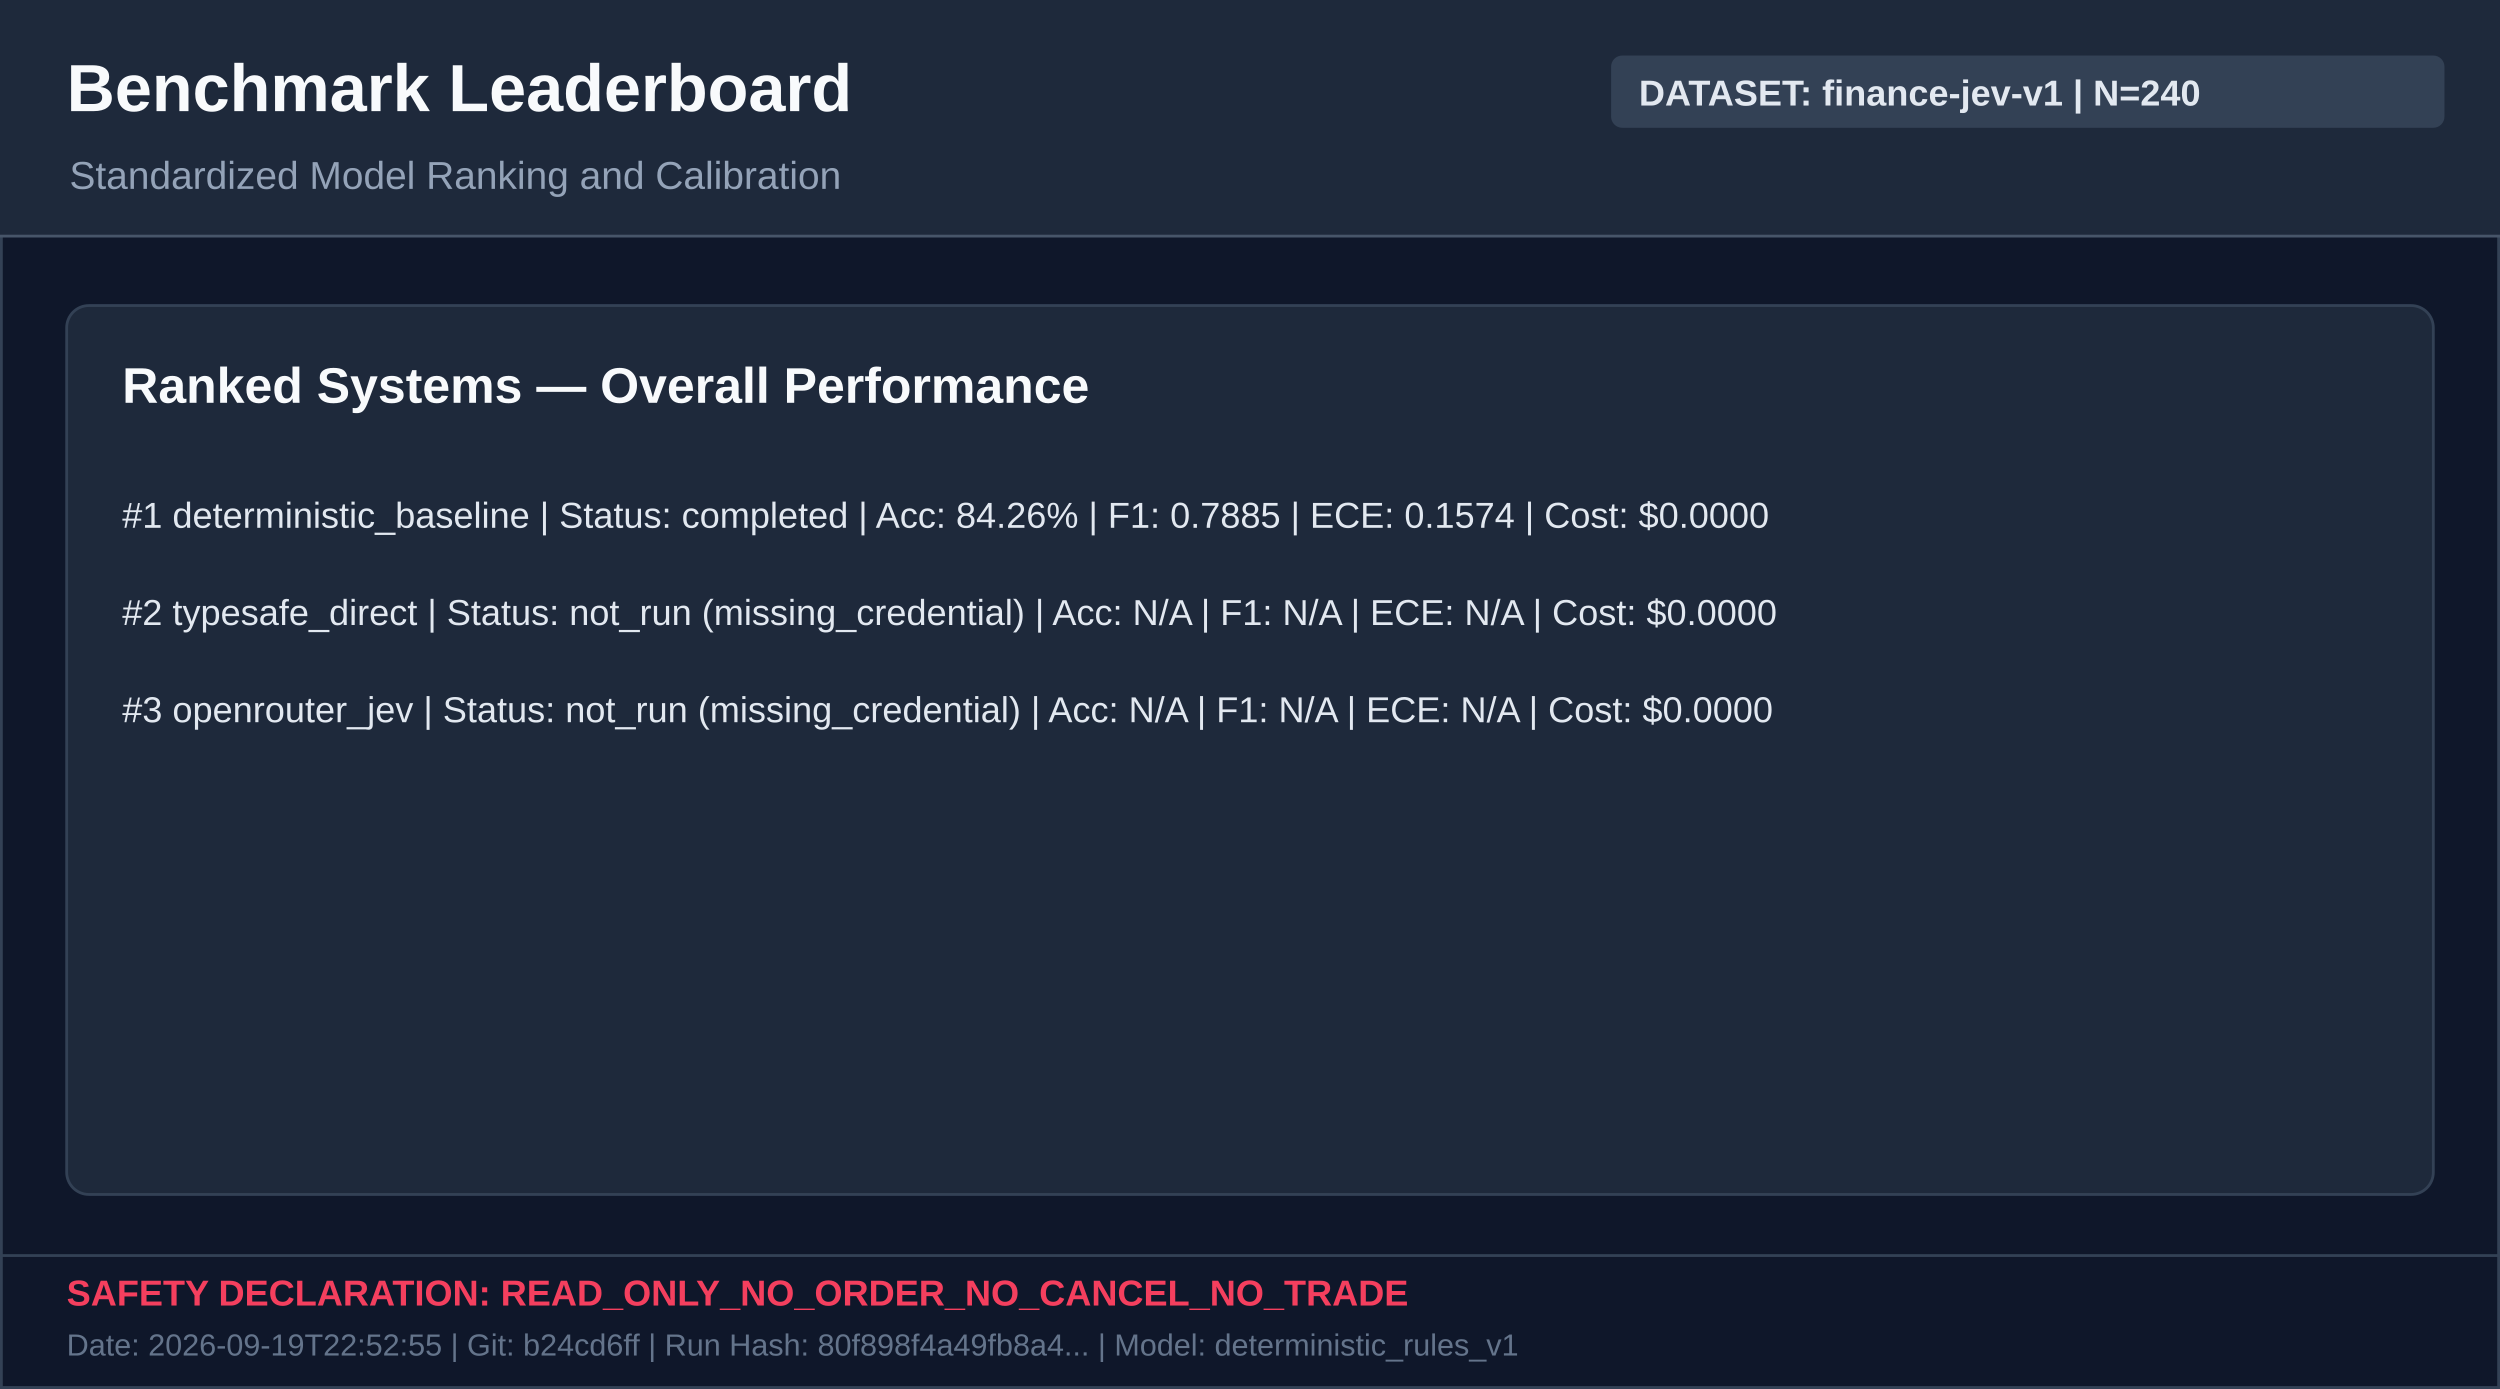
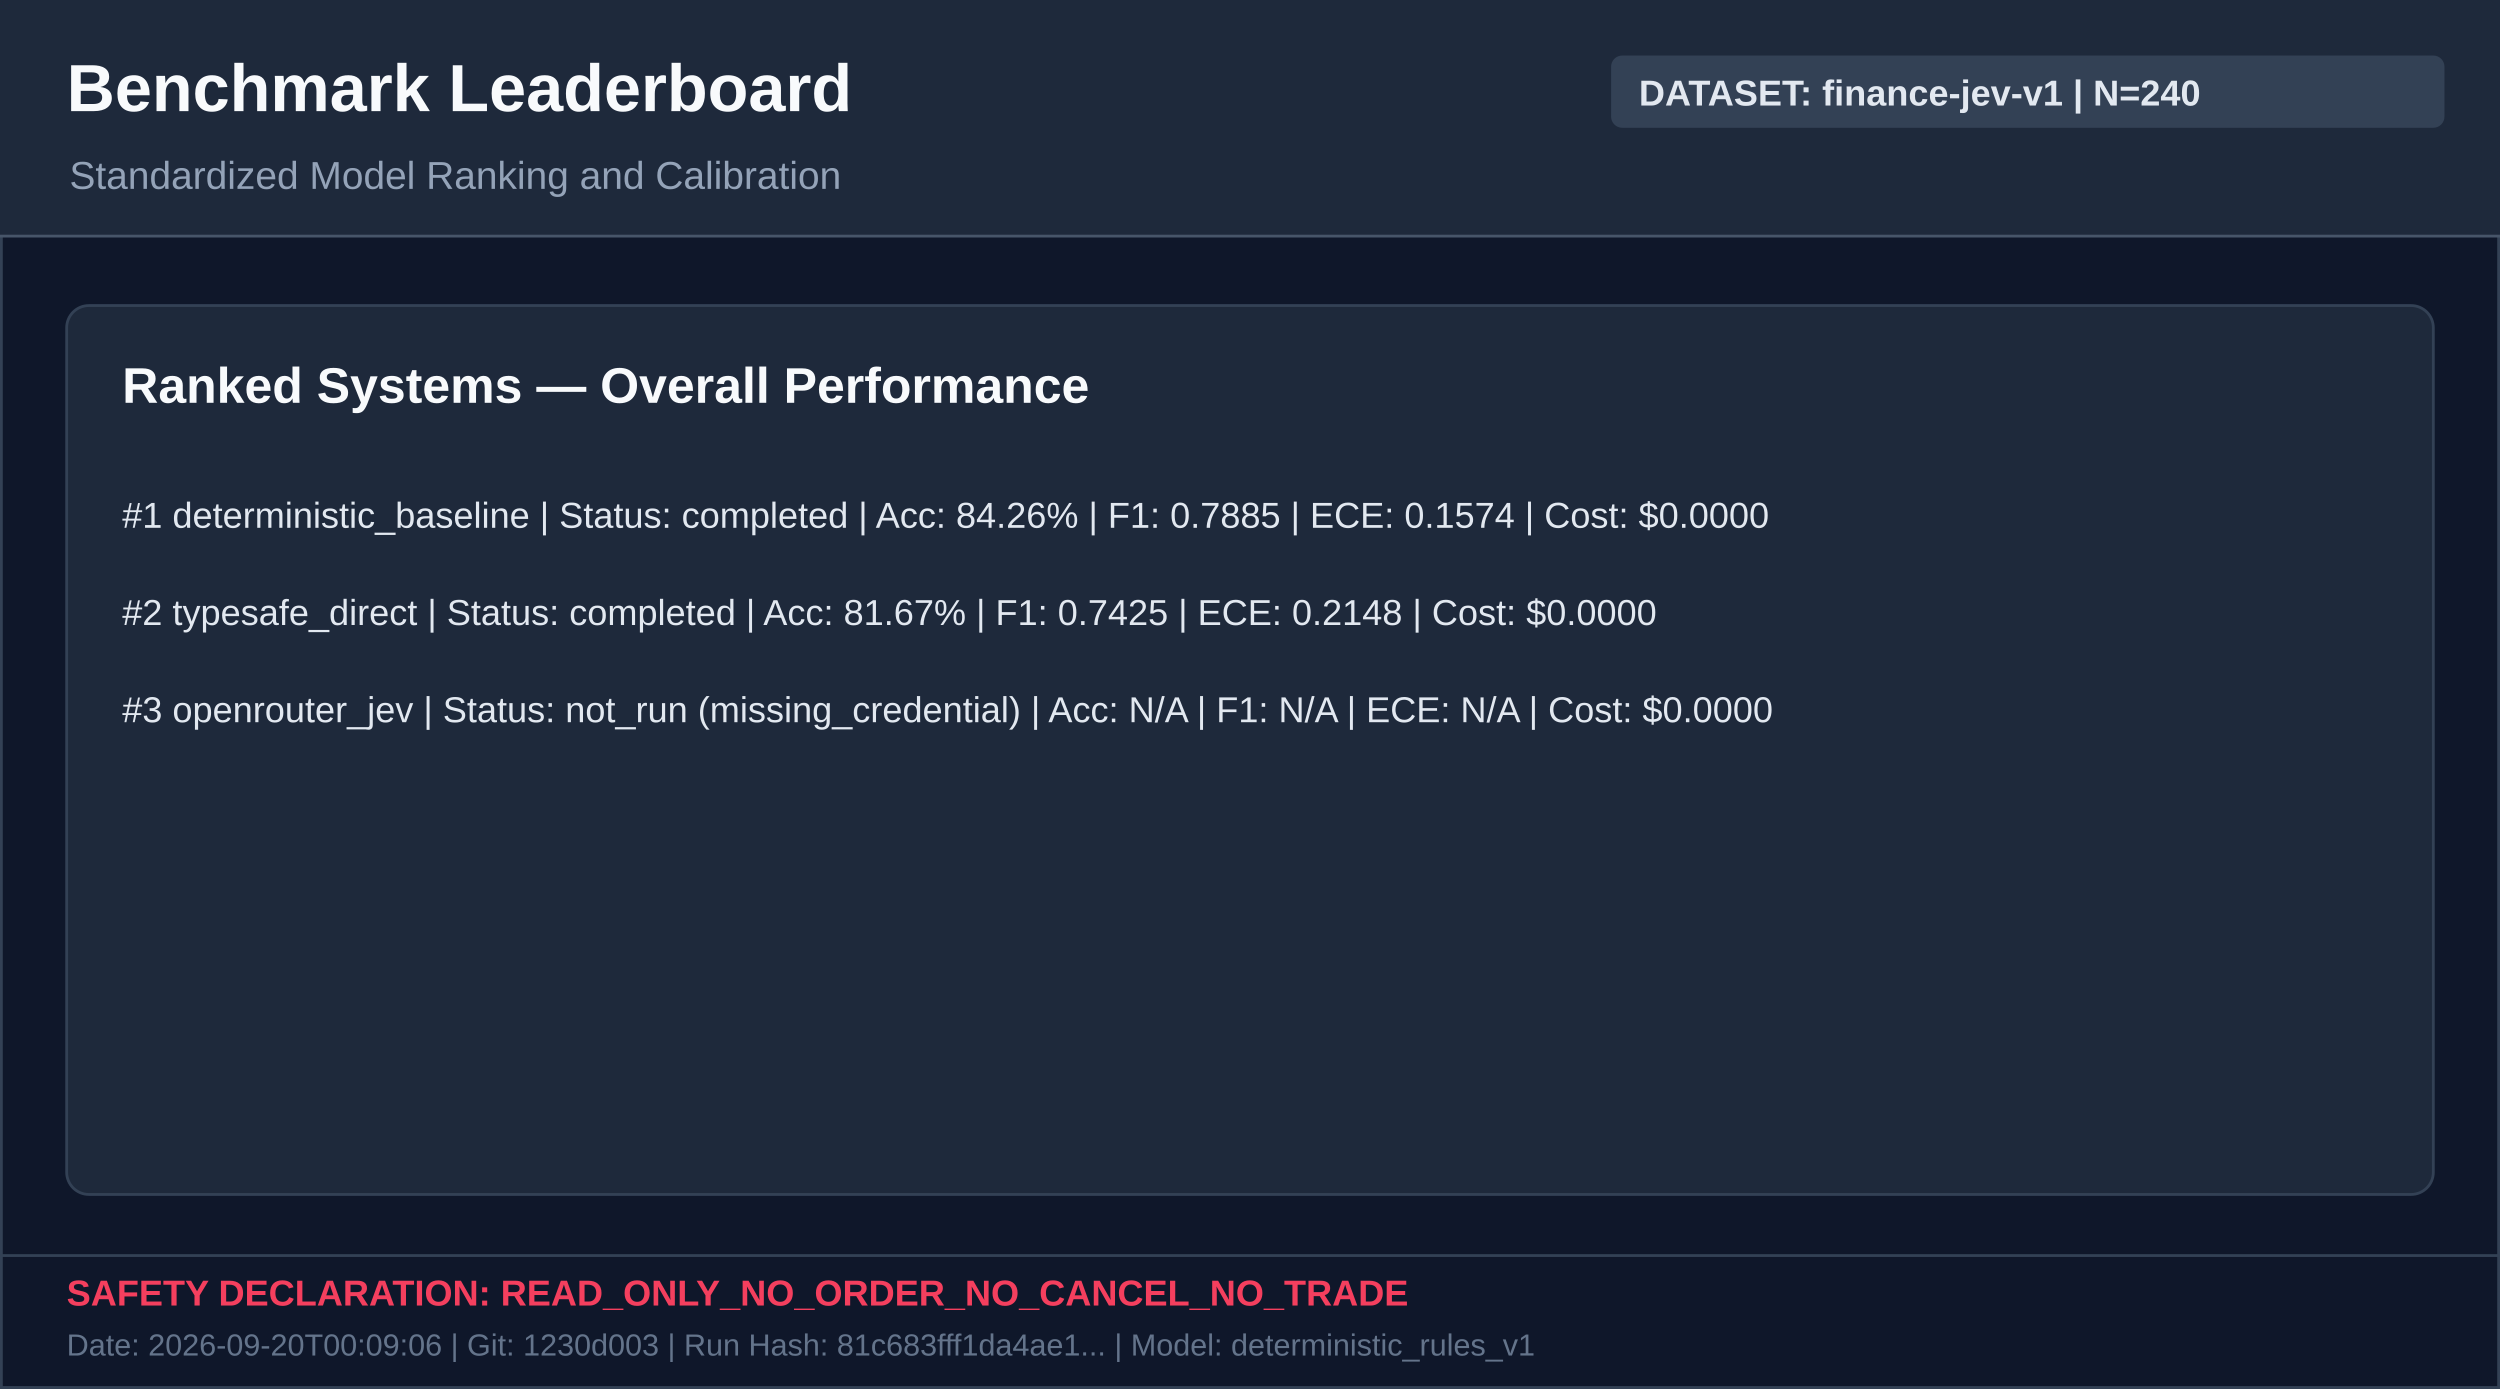
<svg xmlns="http://www.w3.org/2000/svg" width="900" height="500" viewBox="0 0 900 500">
  <style>
    .title { font-family: -apple-system, BlinkMacSystemFont, 'Segoe UI', Arial, sans-serif; font-size: 24px; font-weight: bold; fill: #f8fafc; }
    .subtitle { font-family: -apple-system, BlinkMacSystemFont, 'Segoe UI', Arial, sans-serif; font-size: 14px; fill: #94a3b8; }
    .heading { font-family: -apple-system, BlinkMacSystemFont, 'Segoe UI', Arial, sans-serif; font-size: 18px; font-weight: bold; fill: #f8fafc; }
    .body { font-family: -apple-system, BlinkMacSystemFont, 'Segoe UI', Arial, sans-serif; font-size: 13px; fill: #e2e8f0; }
    .meta { font-family: -apple-system, BlinkMacSystemFont, 'Segoe UI', Arial, sans-serif; font-size: 11px; fill: #64748b; }
    .safety { font-family: -apple-system, BlinkMacSystemFont, 'Segoe UI', Arial, sans-serif; font-size: 13px; font-weight: bold; fill: #f43f5e; }
  </style>
  <rect width="900" height="500" fill="#0f172a" stroke="#334155" stroke-width="2" />
  <rect width="900" height="85" fill="#1e293b" />
  <line x1="0" y1="85" x2="900" y2="85" stroke="#475569" stroke-width="1" />
  <rect x="580" y="20" width="300" height="26" rx="4" fill="#334155" />
  <text x="590" y="38" class="body" font-weight="bold">DATASET: finance-jev-v1 | N=240</text>
  <text x="24" y="40" class="title">Benchmark Leaderboard</text>
  <text x="25" y="68" class="subtitle">Standardized Model Ranking and Calibration</text>
  <rect x="24" y="110" width="852" height="320" rx="8" fill="#1e293b" stroke="#334155" />
  <text x="44" y="145" class="heading">Ranked Systems — Overall Performance</text>
  <text x="44" y="190" class="body">#1  deterministic_baseline  |  Status: completed  |  Acc: 84.26%  |  F1: 0.7885  |  ECE: 0.1574  |  Cost: $0.0000</text>
-   <text x="44" y="225" class="body">#2  typesafe_direct  |  Status: not_run (missing_credential)  |  Acc: N/A  |  F1: N/A  |  ECE: N/A  |  Cost: $0.0000</text>
+   <text x="44" y="225" class="body">#2  typesafe_direct  |  Status: completed  |  Acc: 81.67%  |  F1: 0.7425  |  ECE: 0.2148  |  Cost: $0.0000</text>
  <text x="44" y="260" class="body">#3  openrouter_jev  |  Status: not_run (missing_credential)  |  Acc: N/A  |  F1: N/A  |  ECE: N/A  |  Cost: $0.0000</text>
  <line x1="0" y1="452" x2="900" y2="452" stroke="#334155" stroke-width="1" />
  <text x="24" y="470" class="safety">SAFETY DECLARATION: READ_ONLY_NO_ORDER_NO_CANCEL_NO_TRADE</text>
-   <text x="24" y="488" class="meta">Date: 2026-09-19T22:52:55 | Git: b24cd6ff | Run Hash: 80f898f4a49fb8a4... | Model: deterministic_rules_v1</text>
+   <text x="24" y="488" class="meta">Date: 2026-09-20T00:09:06 | Git: 1230d003 | Run Hash: 81c683fff1da4ae1... | Model: deterministic_rules_v1</text>
</svg>
